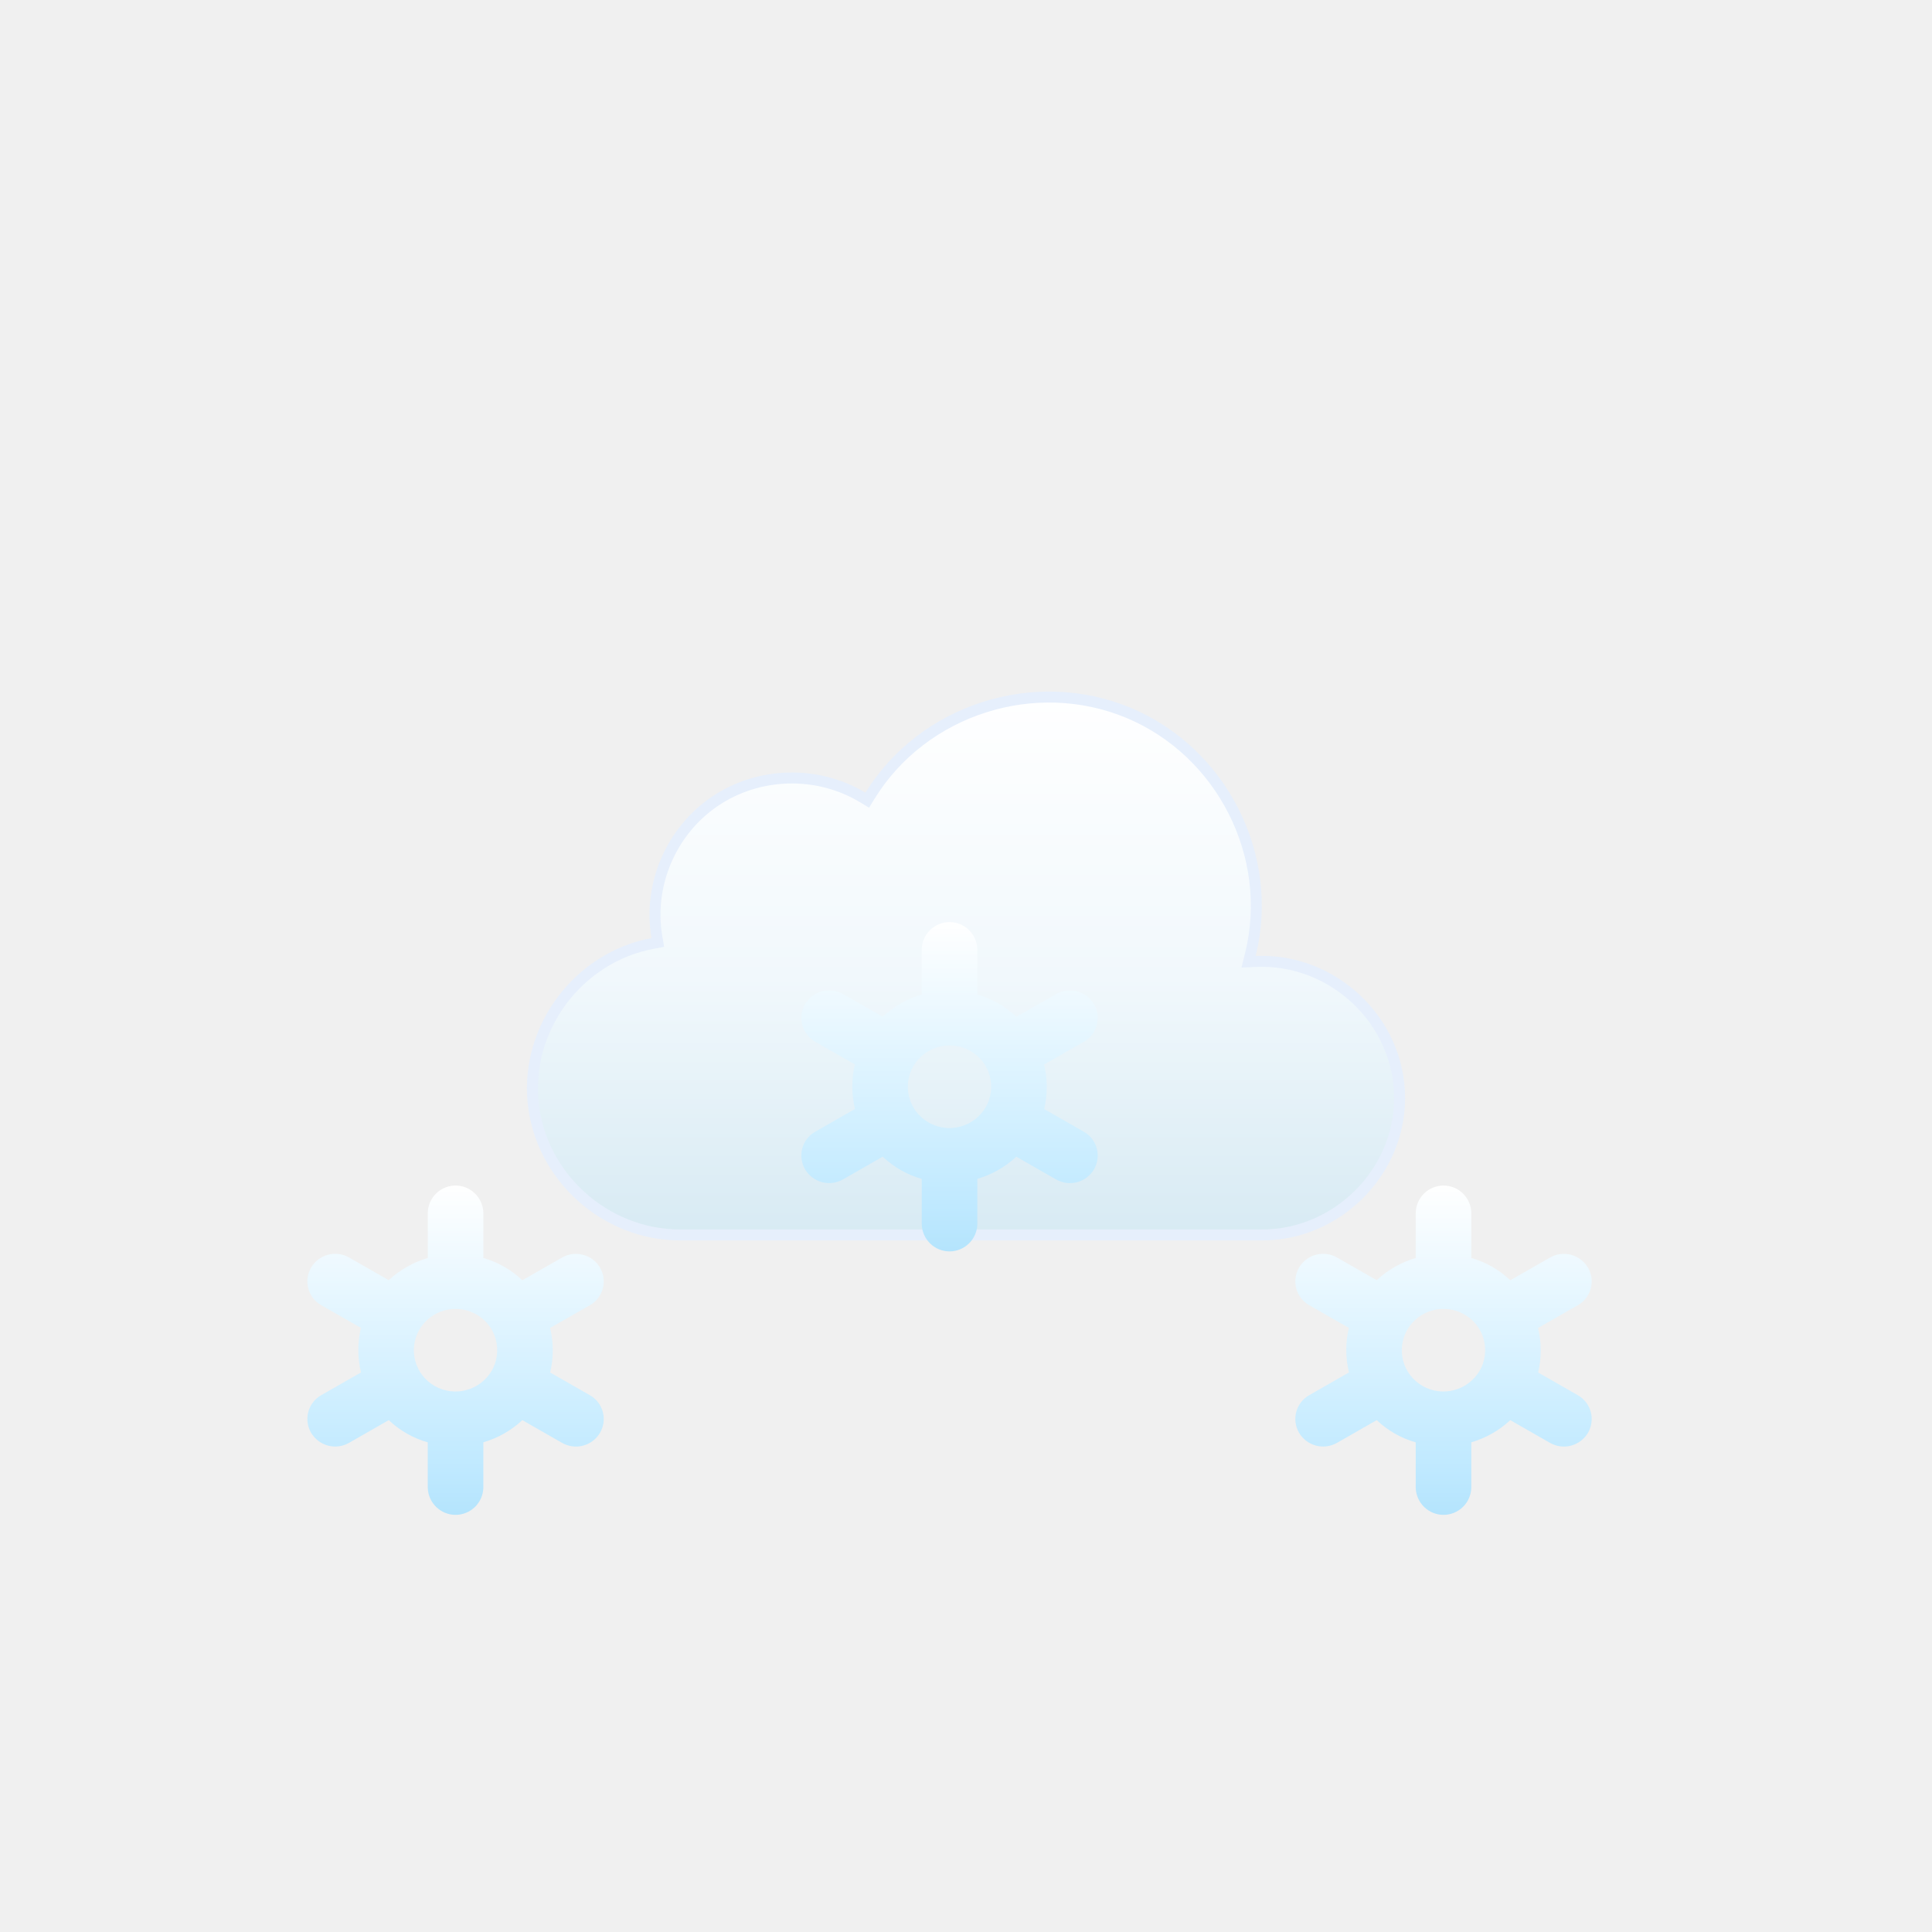
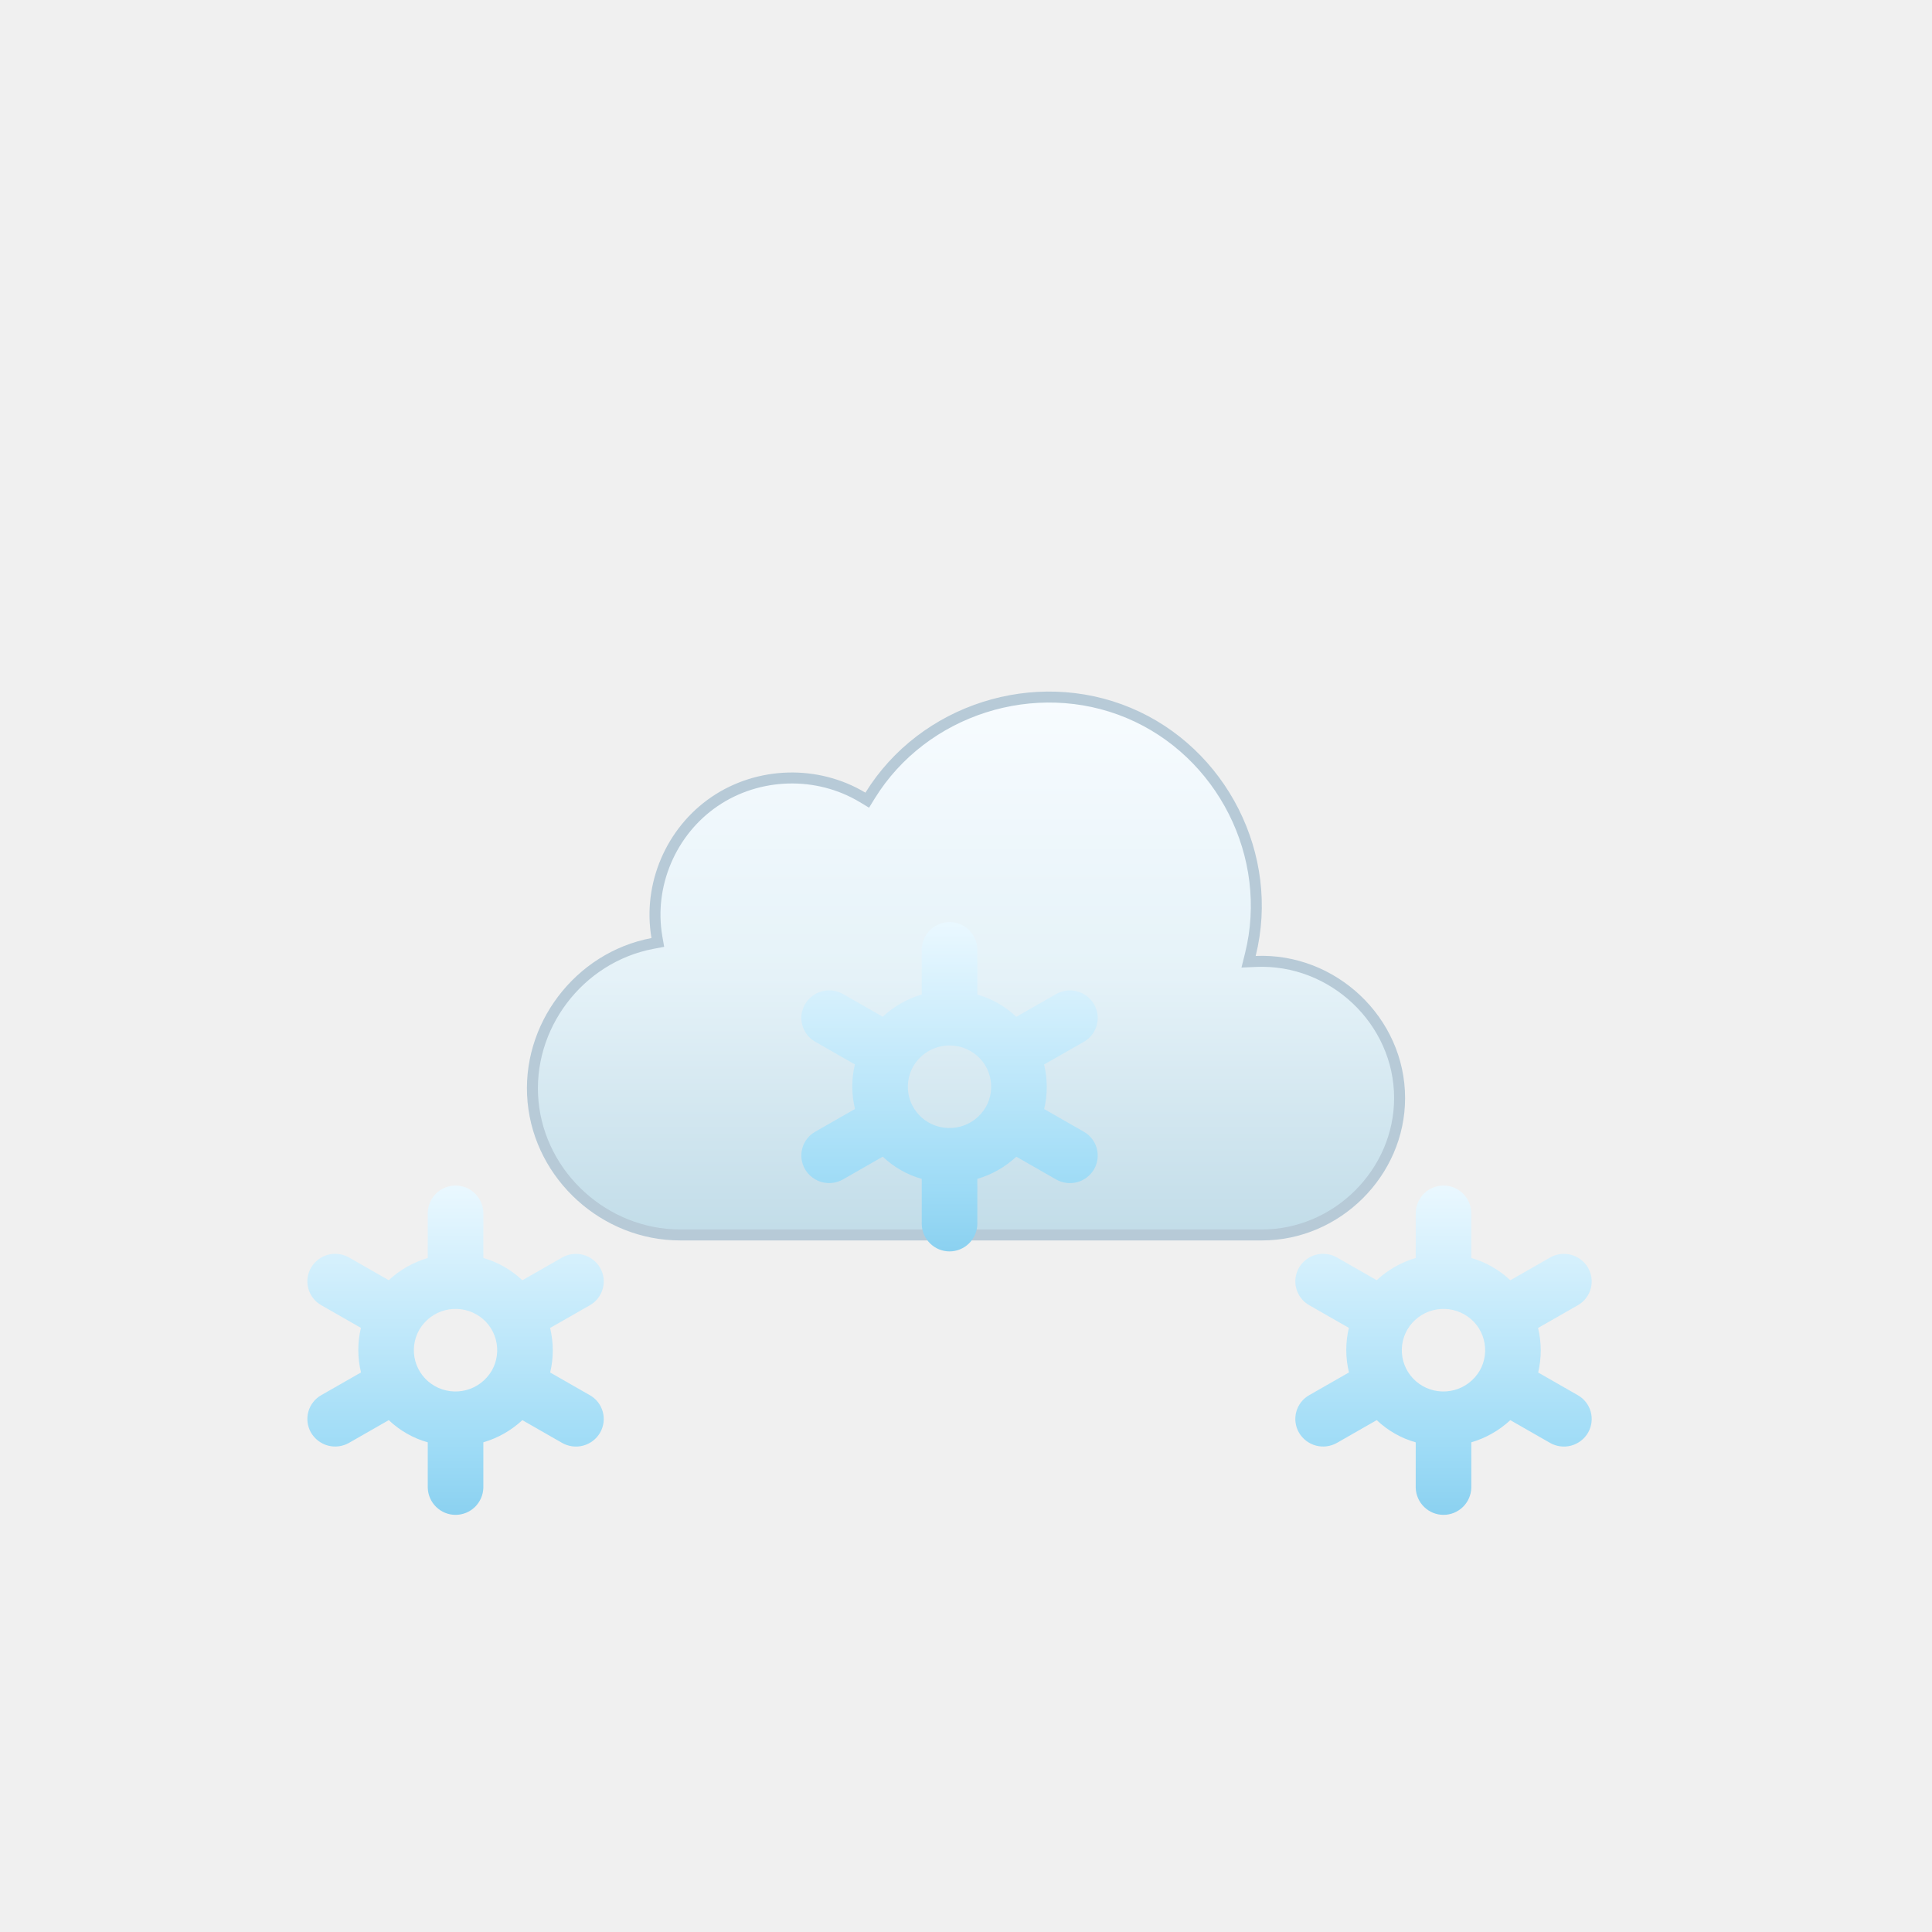
<svg xmlns="http://www.w3.org/2000/svg" viewBox="-24 -24 176 176" fill="none">
  <g id="snow" clip-path="url(#clip0_1858_8860)">
    <g id="Sky">
      <g id="Clouds">
        <g id="Cloud">
-           <path id="Cloud_2" d="M55.262 48.475C60.123 40.611 70.297 37.38 78.815 40.943C87.321 44.502 92.138 54.003 89.903 62.965L89.742 63.614L90.411 63.585C97.42 63.279 103.5 68.992 103.5 76.028C103.5 82.84 97.772 88.5 90.977 88.5H37.954C31.128 88.502 25.203 83.171 24.559 76.36C23.916 69.552 28.737 63.212 35.443 61.945L35.926 61.853L35.842 61.369C35.026 56.624 37.126 51.717 41.105 49.013C45.095 46.301 50.446 46.154 54.58 48.64L55.003 48.895L55.262 48.475Z" fill="url(#paint0_linear_1858_8860)" stroke="#E6EFFC" stroke-miterlimit="10" />
+           <path id="Cloud_2" d="M55.262 48.475C60.123 40.611 70.297 37.38 78.815 40.943C87.321 44.502 92.138 54.003 89.903 62.965L89.742 63.614L90.411 63.585C97.42 63.279 103.5 68.992 103.5 76.028C103.5 82.84 97.772 88.5 90.977 88.5H37.954C31.128 88.502 25.203 83.171 24.559 76.36C23.916 69.552 28.737 63.212 35.443 61.945L35.926 61.853L35.842 61.369C35.026 56.624 37.126 51.717 41.105 49.013C45.095 46.301 50.446 46.154 54.58 48.64L55.003 48.895L55.262 48.475Z" fill="url(#paint0_linear_1858_8860)" stroke="#B7CAD7" stroke-miterlimit="10" />
        </g>
      </g>
    </g>
    <g id="Precipitation">
      <g id="Snowflakes" transform="translate(-128 -192) scale(3)">
        <path id="Snowflake 1" d="M52.578 90.366L51.373 89.677C51.479 89.233 51.479 88.769 51.371 88.324L52.578 87.635C52.674 87.581 52.758 87.508 52.825 87.421C52.893 87.334 52.942 87.235 52.971 87.128C53 87.022 53.007 86.911 52.993 86.802C52.978 86.693 52.942 86.588 52.887 86.493C52.773 86.3 52.589 86.16 52.373 86.103C52.157 86.045 51.928 86.075 51.734 86.187L50.528 86.876C50.193 86.559 49.787 86.326 49.344 86.2V84.82C49.337 84.6 49.245 84.392 49.087 84.239C48.93 84.086 48.719 84 48.5 84C48.281 84 48.07 84.086 47.912 84.239C47.755 84.392 47.663 84.6 47.656 84.82V86.2C47.214 86.329 46.808 86.56 46.471 86.874L45.266 86.185C45.072 86.074 44.843 86.044 44.627 86.101C44.411 86.159 44.227 86.299 44.113 86.491C44.058 86.586 44.022 86.692 44.007 86.801C43.993 86.91 44 87.021 44.029 87.127C44.057 87.233 44.107 87.333 44.175 87.42C44.242 87.507 44.326 87.579 44.422 87.633L45.626 88.322C45.52 88.767 45.521 89.231 45.629 89.675L44.422 90.365C44.326 90.419 44.242 90.491 44.175 90.578C44.107 90.665 44.057 90.764 44.029 90.871C44 90.977 43.993 91.088 44.007 91.197C44.022 91.306 44.058 91.412 44.113 91.507C44.227 91.699 44.411 91.839 44.627 91.897C44.843 91.954 45.072 91.924 45.266 91.813L46.472 91.123C46.806 91.441 47.213 91.673 47.656 91.798V93.18C47.663 93.4 47.755 93.608 47.913 93.761C48.07 93.914 48.281 94 48.5 94C48.719 94 48.93 93.914 49.088 93.761C49.245 93.608 49.337 93.4 49.344 93.18V91.797C49.785 91.668 50.191 91.438 50.528 91.124L51.734 91.814C51.928 91.925 52.157 91.955 52.373 91.898C52.589 91.841 52.773 91.701 52.887 91.508C52.942 91.413 52.978 91.308 52.993 91.198C53.007 91.089 53 90.978 52.971 90.872C52.942 90.766 52.893 90.666 52.825 90.579C52.758 90.493 52.674 90.42 52.578 90.366ZM47.866 90.086C47.723 90.005 47.597 89.896 47.496 89.766C47.394 89.635 47.32 89.486 47.277 89.327C47.234 89.167 47.223 89.001 47.244 88.837C47.266 88.673 47.32 88.515 47.403 88.372C47.574 88.084 47.85 87.874 48.174 87.788C48.497 87.702 48.841 87.747 49.132 87.913C49.276 87.994 49.402 88.103 49.503 88.233C49.604 88.364 49.678 88.513 49.721 88.672C49.764 88.832 49.776 88.998 49.754 89.162C49.733 89.326 49.679 89.484 49.596 89.626C49.425 89.915 49.148 90.125 48.825 90.211C48.501 90.297 48.157 90.252 47.866 90.087V90.086Z" fill="url(#snowflakeGradient)" transform="translate(0, 8)" />
        <path id="Snowflake 2" d="M67.578 90.366L66.374 89.677C66.479 89.233 66.479 88.769 66.371 88.324L67.578 87.635C67.674 87.581 67.758 87.508 67.825 87.421C67.893 87.334 67.942 87.235 67.971 87.128C68 87.022 68.007 86.911 67.993 86.802C67.978 86.693 67.942 86.588 67.887 86.493C67.773 86.3 67.589 86.16 67.373 86.103C67.157 86.045 66.928 86.075 66.734 86.187L65.528 86.876C65.193 86.559 64.787 86.326 64.344 86.2V84.82C64.337 84.6 64.245 84.392 64.088 84.239C63.93 84.086 63.719 84 63.5 84C63.281 84 63.07 84.086 62.912 84.239C62.755 84.392 62.663 84.6 62.656 84.82V86.2C62.214 86.329 61.808 86.56 61.471 86.874L60.266 86.185C60.072 86.074 59.843 86.044 59.627 86.101C59.411 86.159 59.227 86.299 59.113 86.491C59.058 86.586 59.022 86.692 59.007 86.801C58.993 86.91 59 87.021 59.029 87.127C59.057 87.233 59.107 87.333 59.175 87.42C59.242 87.507 59.326 87.579 59.422 87.633L60.626 88.322C60.52 88.767 60.521 89.231 60.629 89.675L59.422 90.365C59.326 90.419 59.242 90.491 59.175 90.578C59.107 90.665 59.057 90.764 59.029 90.871C59 90.977 58.993 91.088 59.007 91.197C59.022 91.306 59.058 91.412 59.113 91.507C59.227 91.699 59.411 91.839 59.627 91.897C59.843 91.954 60.072 91.924 60.266 91.813L61.472 91.123C61.806 91.441 62.213 91.673 62.656 91.798V93.18C62.663 93.4 62.755 93.608 62.913 93.761C63.07 93.914 63.281 94 63.5 94C63.719 94 63.93 93.914 64.088 93.761C64.245 93.608 64.337 93.4 64.344 93.18V91.797C64.785 91.668 65.191 91.438 65.528 91.124L66.734 91.814C66.928 91.925 67.157 91.955 67.373 91.898C67.589 91.841 67.773 91.701 67.887 91.508C67.942 91.413 67.978 91.308 67.993 91.198C68.007 91.089 68 90.978 67.971 90.872C67.942 90.766 67.893 90.666 67.825 90.579C67.758 90.493 67.674 90.42 67.578 90.366ZM62.866 90.086C62.723 90.005 62.597 89.896 62.496 89.766C62.394 89.635 62.32 89.486 62.277 89.327C62.234 89.167 62.223 89.001 62.244 88.837C62.266 88.673 62.32 88.515 62.403 88.372C62.574 88.084 62.85 87.874 63.174 87.788C63.497 87.702 63.841 87.747 64.132 87.913C64.276 87.994 64.402 88.103 64.503 88.233C64.604 88.364 64.678 88.513 64.721 88.672C64.764 88.832 64.776 88.998 64.754 89.162C64.733 89.326 64.679 89.484 64.596 89.626C64.425 89.915 64.148 90.125 63.825 90.211C63.501 90.297 63.157 90.252 62.866 90.087V90.086Z" fill="url(#snowflakeGradient)" transform="translate(0, 0)" />
        <path id="Snowflake 3" d="M82.578 90.366L81.374 89.677C81.479 89.233 81.479 88.769 81.371 88.324L82.578 87.635C82.674 87.581 82.758 87.508 82.825 87.421C82.893 87.334 82.942 87.235 82.971 87.128C83 87.022 83.007 86.911 82.993 86.802C82.978 86.693 82.942 86.588 82.887 86.493C82.773 86.3 82.589 86.16 82.373 86.103C82.157 86.045 81.928 86.075 81.734 86.187L80.528 86.876C80.193 86.559 79.787 86.326 79.344 86.2V84.82C79.337 84.6 79.245 84.392 79.088 84.239C78.93 84.086 78.719 84 78.5 84C78.281 84 78.07 84.086 77.912 84.239C77.755 84.392 77.663 84.6 77.656 84.82V86.2C77.214 86.329 76.808 86.56 76.471 86.874L75.266 86.185C75.072 86.074 74.843 86.044 74.627 86.101C74.411 86.159 74.227 86.299 74.113 86.491C74.058 86.586 74.022 86.692 74.007 86.801C73.993 86.91 74 87.021 74.029 87.127C74.058 87.233 74.107 87.333 74.175 87.42C74.242 87.507 74.326 87.579 74.422 87.633L75.626 88.322C75.52 88.767 75.521 89.231 75.629 89.675L74.422 90.365C74.326 90.419 74.242 90.491 74.175 90.578C74.107 90.665 74.058 90.764 74.029 90.871C74 90.977 73.993 91.088 74.007 91.197C74.022 91.306 74.058 91.412 74.113 91.507C74.227 91.699 74.411 91.839 74.627 91.897C74.843 91.954 75.072 91.924 75.266 91.813L76.472 91.123C76.806 91.441 77.213 91.673 77.656 91.798V93.18C77.663 93.4 77.755 93.608 77.913 93.761C78.07 93.914 78.281 94 78.5 94C78.719 94 78.93 93.914 79.088 93.761C79.245 93.608 79.337 93.4 79.344 93.18V91.797C79.785 91.668 80.191 91.438 80.528 91.124L81.734 91.814C81.928 91.925 82.157 91.955 82.373 91.898C82.589 91.841 82.773 91.701 82.887 91.508C82.942 91.413 82.978 91.308 82.993 91.198C83.007 91.089 83 90.978 82.971 90.872C82.942 90.766 82.893 90.666 82.825 90.579C82.758 90.493 82.674 90.42 82.578 90.366ZM77.866 90.086C77.723 90.005 77.597 89.896 77.496 89.766C77.394 89.635 77.32 89.486 77.277 89.327C77.234 89.167 77.223 89.001 77.244 88.837C77.266 88.673 77.32 88.515 77.403 88.372C77.573 88.084 77.85 87.874 78.174 87.788C78.497 87.702 78.841 87.747 79.132 87.913C79.276 87.994 79.402 88.103 79.503 88.233C79.604 88.364 79.678 88.513 79.721 88.672C79.764 88.832 79.776 88.998 79.754 89.162C79.733 89.326 79.679 89.484 79.596 89.626C79.425 89.915 79.148 90.125 78.825 90.211C78.501 90.297 78.157 90.252 77.866 90.087V90.086Z" fill="url(#snowflakeGradient)" transform="translate(0, 8)" />
      </g>
    </g>
  </g>
  <defs>
    <linearGradient id="paint0_linear_1858_8860" x1="64.001" y1="39" x2="64.001" y2="89" gradientUnits="userSpaceOnUse">
-       <stop stop-color="#FFFFFF" />
-       <stop offset=".52" stop-color="#F1F8FC" />
-       <stop offset="1" stop-color="#D7EAF3" />
+       <stop stop-color="#F8FCFF" />
+       <stop offset=".52" stop-color="#E5F2F8" />
+       <stop offset="1" stop-color="#C1DCE8" />
    </linearGradient>
    <linearGradient id="snowflakeGradient" x1="64" y1="84" x2="64" y2="102" gradientUnits="userSpaceOnUse">
-       <stop stop-color="#FFFFFF" />
-       <stop offset=".48" stop-color="#BFE9FF" />
-       <stop offset="1" stop-color="#74C7EE" />
+       <stop stop-color="#EAF8FF" />
+       <stop offset=".45" stop-color="#9DDBF6" />
+       <stop offset="1" stop-color="#3EA6D7" />
    </linearGradient>
    <clipPath id="clip0_1858_8860">
      <rect width="128" height="128" fill="white" />
    </clipPath>
  </defs>
</svg>
